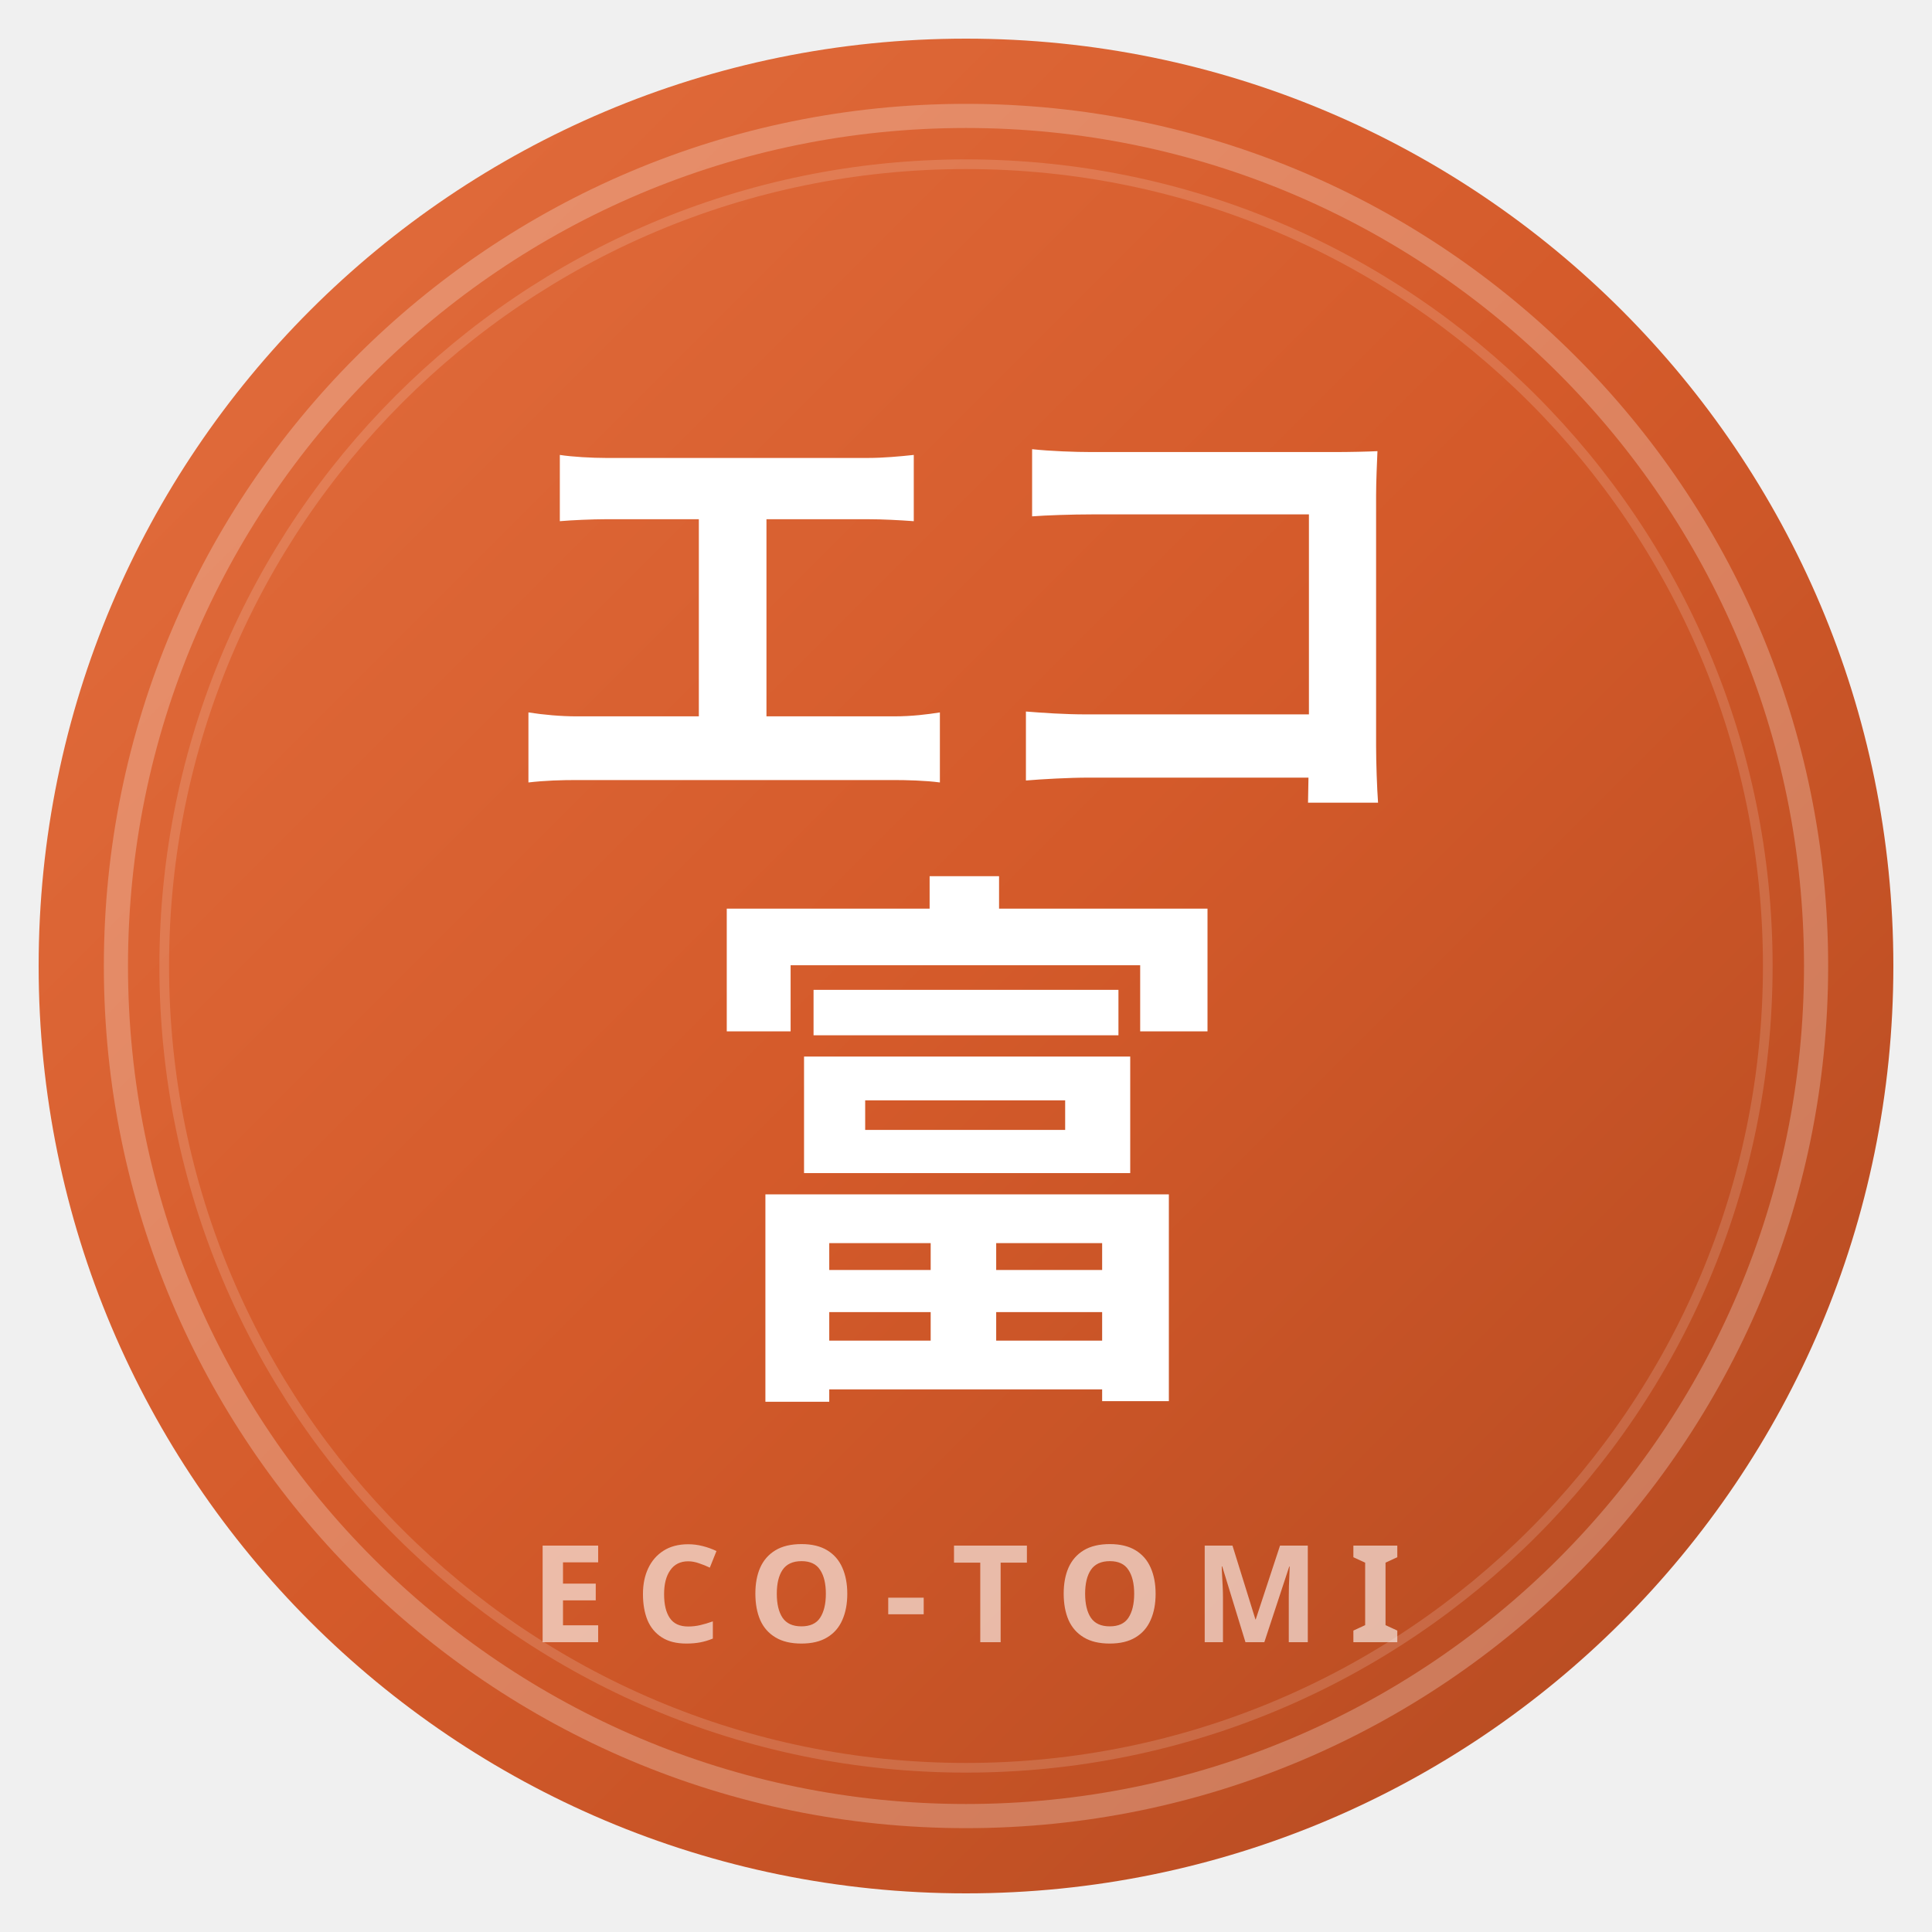
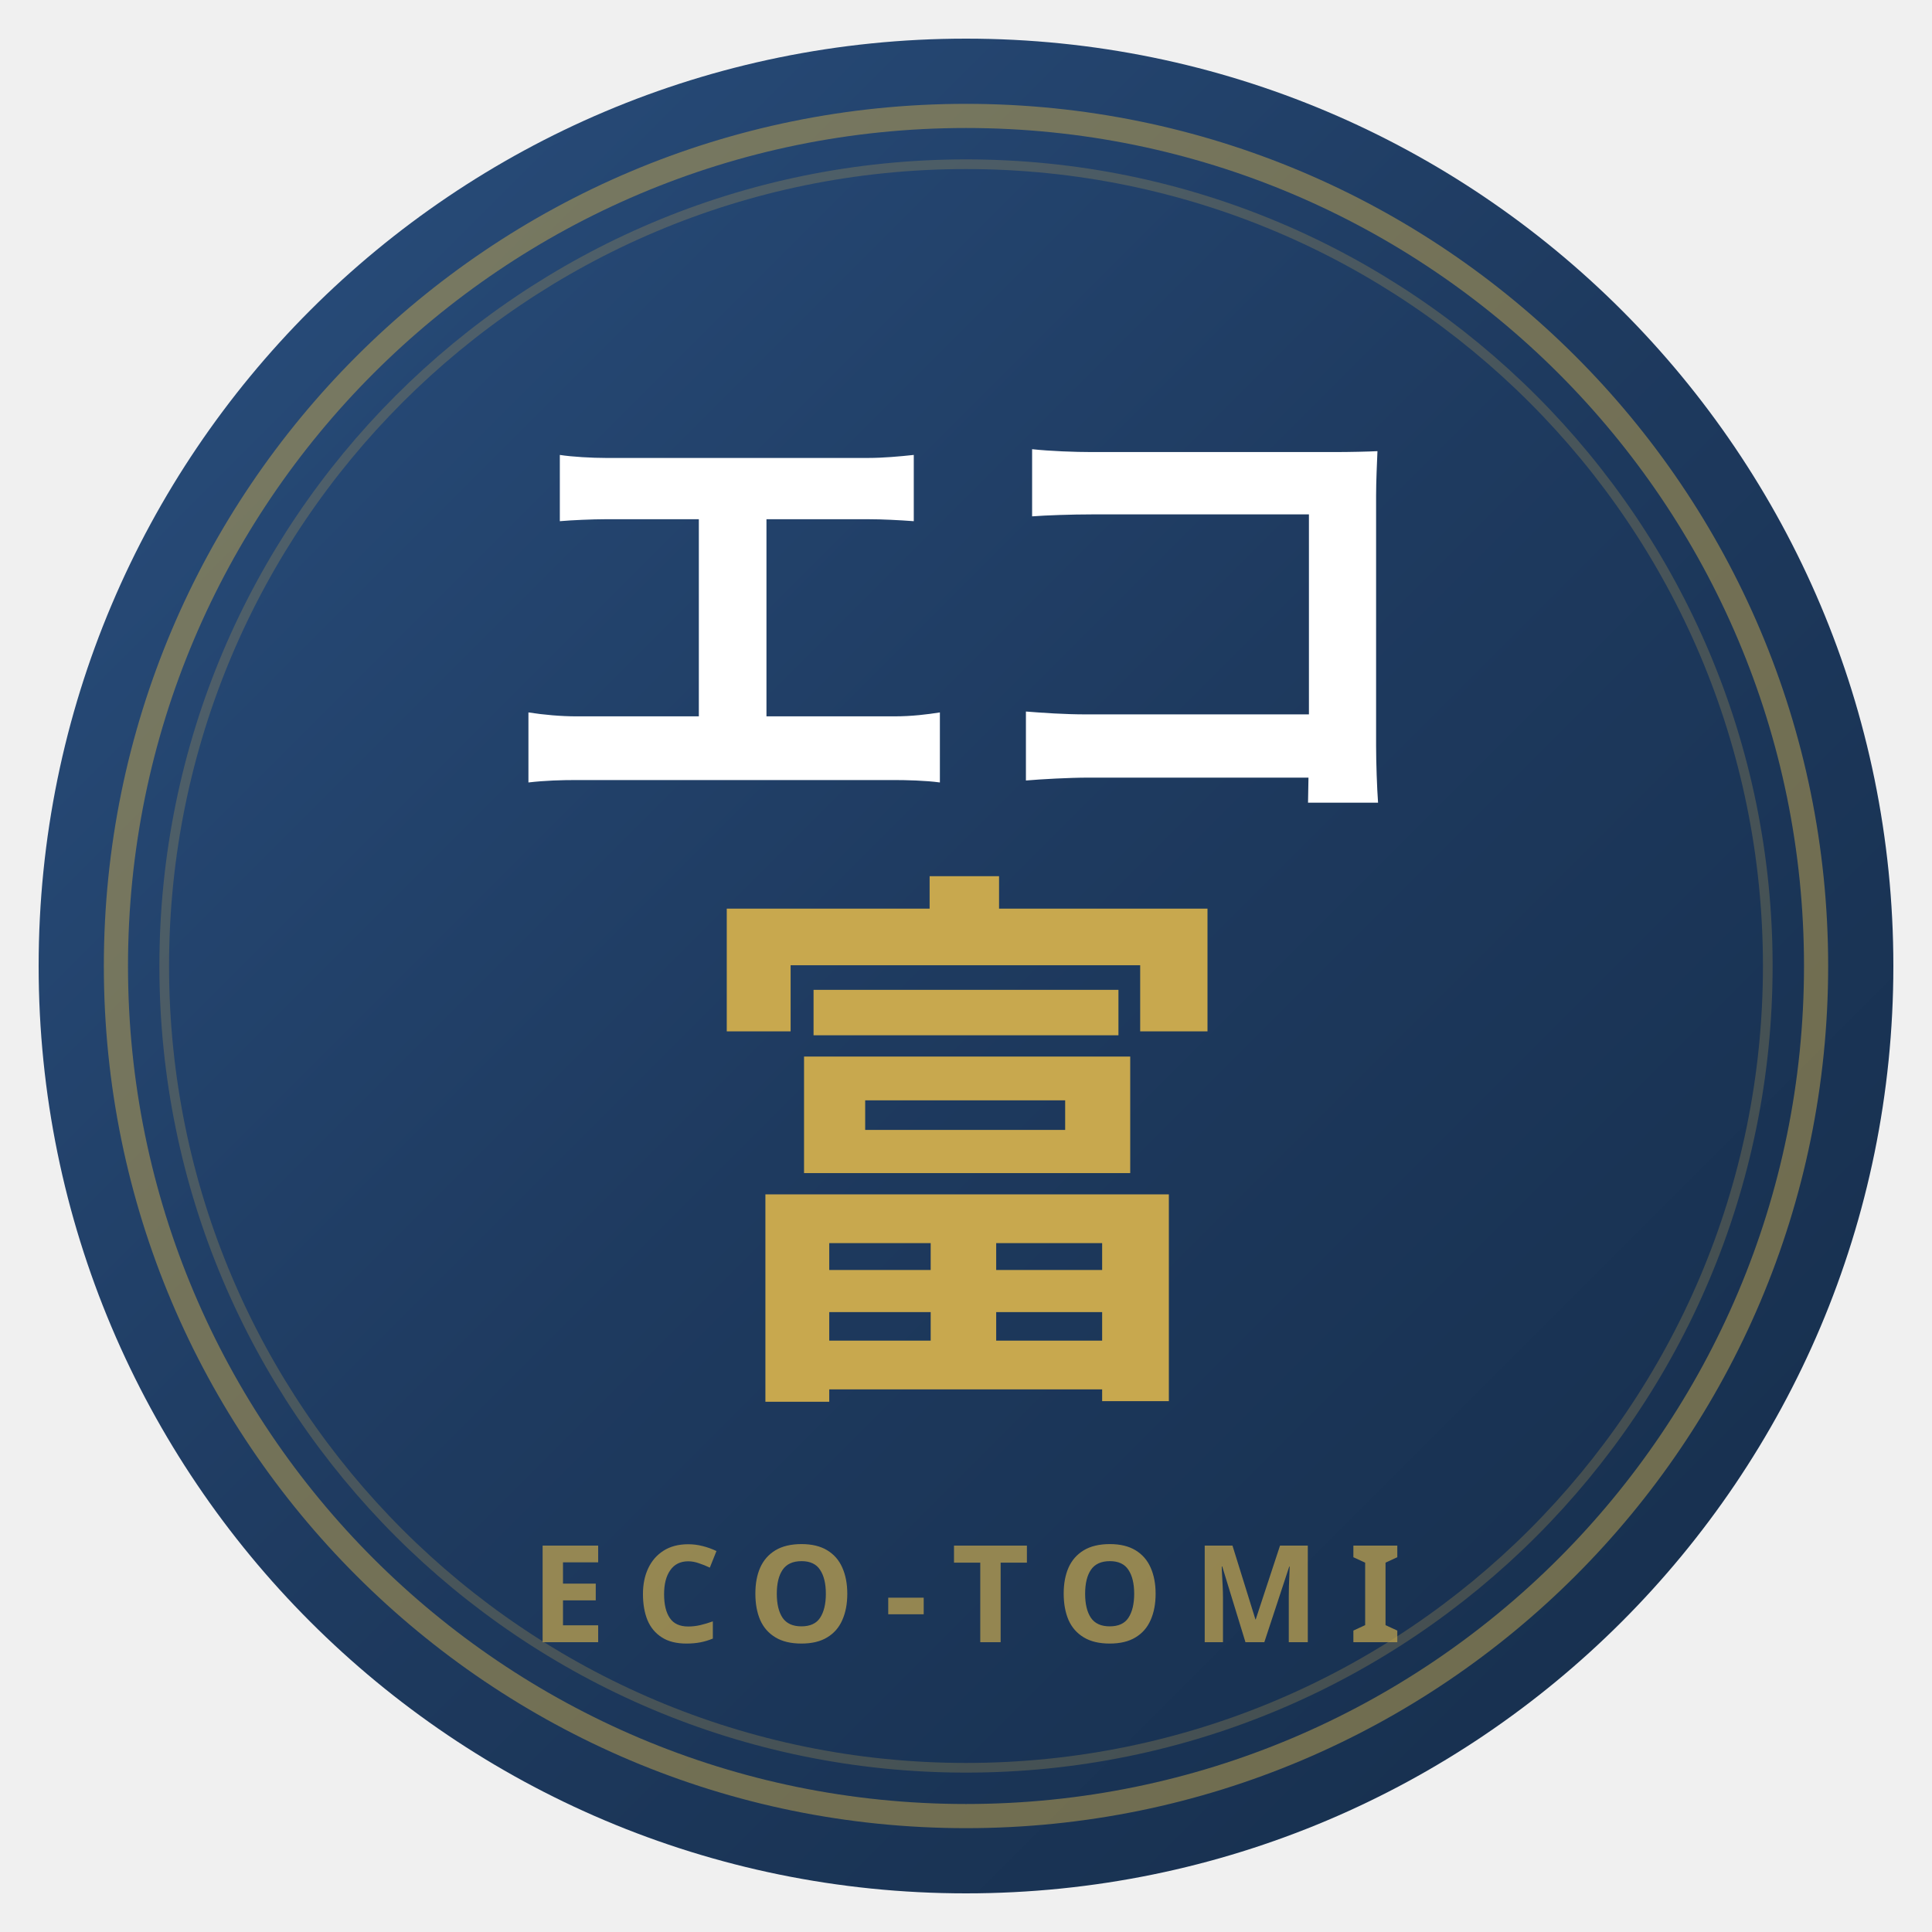
<svg xmlns="http://www.w3.org/2000/svg" viewBox="0 0 200 200" width="200" height="200">
  <defs>
    <linearGradient id="bg-grad" x1="0%" y1="0%" x2="100%" y2="100%">
-       <stop offset="0%" stop-color="#e47040" />
-       <stop offset="50%" stop-color="#d45a2a" />
-       <stop offset="100%" stop-color="#b04820" />
+       <stop offset="0%" stop-color="#2a5080" />
+       <stop offset="50%" stop-color="#1e3a5f" />
+       <stop offset="100%" stop-color="#152d4a" />
    </linearGradient>
  </defs>
  <circle cx="100" cy="100" r="96" fill="url(#bg-grad)" />
-   <circle cx="100" cy="100" r="88" fill="none" stroke="#fff" stroke-width="2.5" opacity="0.25" />
-   <circle cx="100" cy="100" r="83" fill="none" stroke="#fff" stroke-width="1" opacity="0.15" />
+   <circle cx="100" cy="100" r="88" fill="none" stroke="#c8a84e" stroke-width="2.5" opacity="0.5" />
+   <circle cx="100" cy="100" r="83" fill="none" stroke="#c8a84e" stroke-width="1" opacity="0.25" />
  <text x="100" y="82" text-anchor="middle" font-family="'Hiragino Kaku Gothic ProN','Noto Sans JP',sans-serif" font-weight="900" font-size="50" fill="#fff" letter-spacing="-2">エコ</text>
-   <text x="100" y="140" text-anchor="middle" font-family="'Hiragino Kaku Gothic ProN','Noto Sans JP',sans-serif" font-weight="900" font-size="58" fill="#fff" letter-spacing="-2">富</text>
-   <text x="100" y="170" text-anchor="middle" font-family="'Hiragino Kaku Gothic ProN','Noto Sans JP',sans-serif" font-weight="700" font-size="14" fill="#fff" opacity="0.6" letter-spacing="3">ECO-TOMI</text>
+   <text x="100" y="140" text-anchor="middle" font-family="'Hiragino Kaku Gothic ProN','Noto Sans JP',sans-serif" font-weight="900" font-size="58" fill="#c8a84e" letter-spacing="-2">富</text>
+   <text x="100" y="170" text-anchor="middle" font-family="'Hiragino Kaku Gothic ProN','Noto Sans JP',sans-serif" font-weight="700" font-size="14" fill="#c8a84e" opacity="0.7" letter-spacing="3">ECO-TOMI</text>
</svg>
